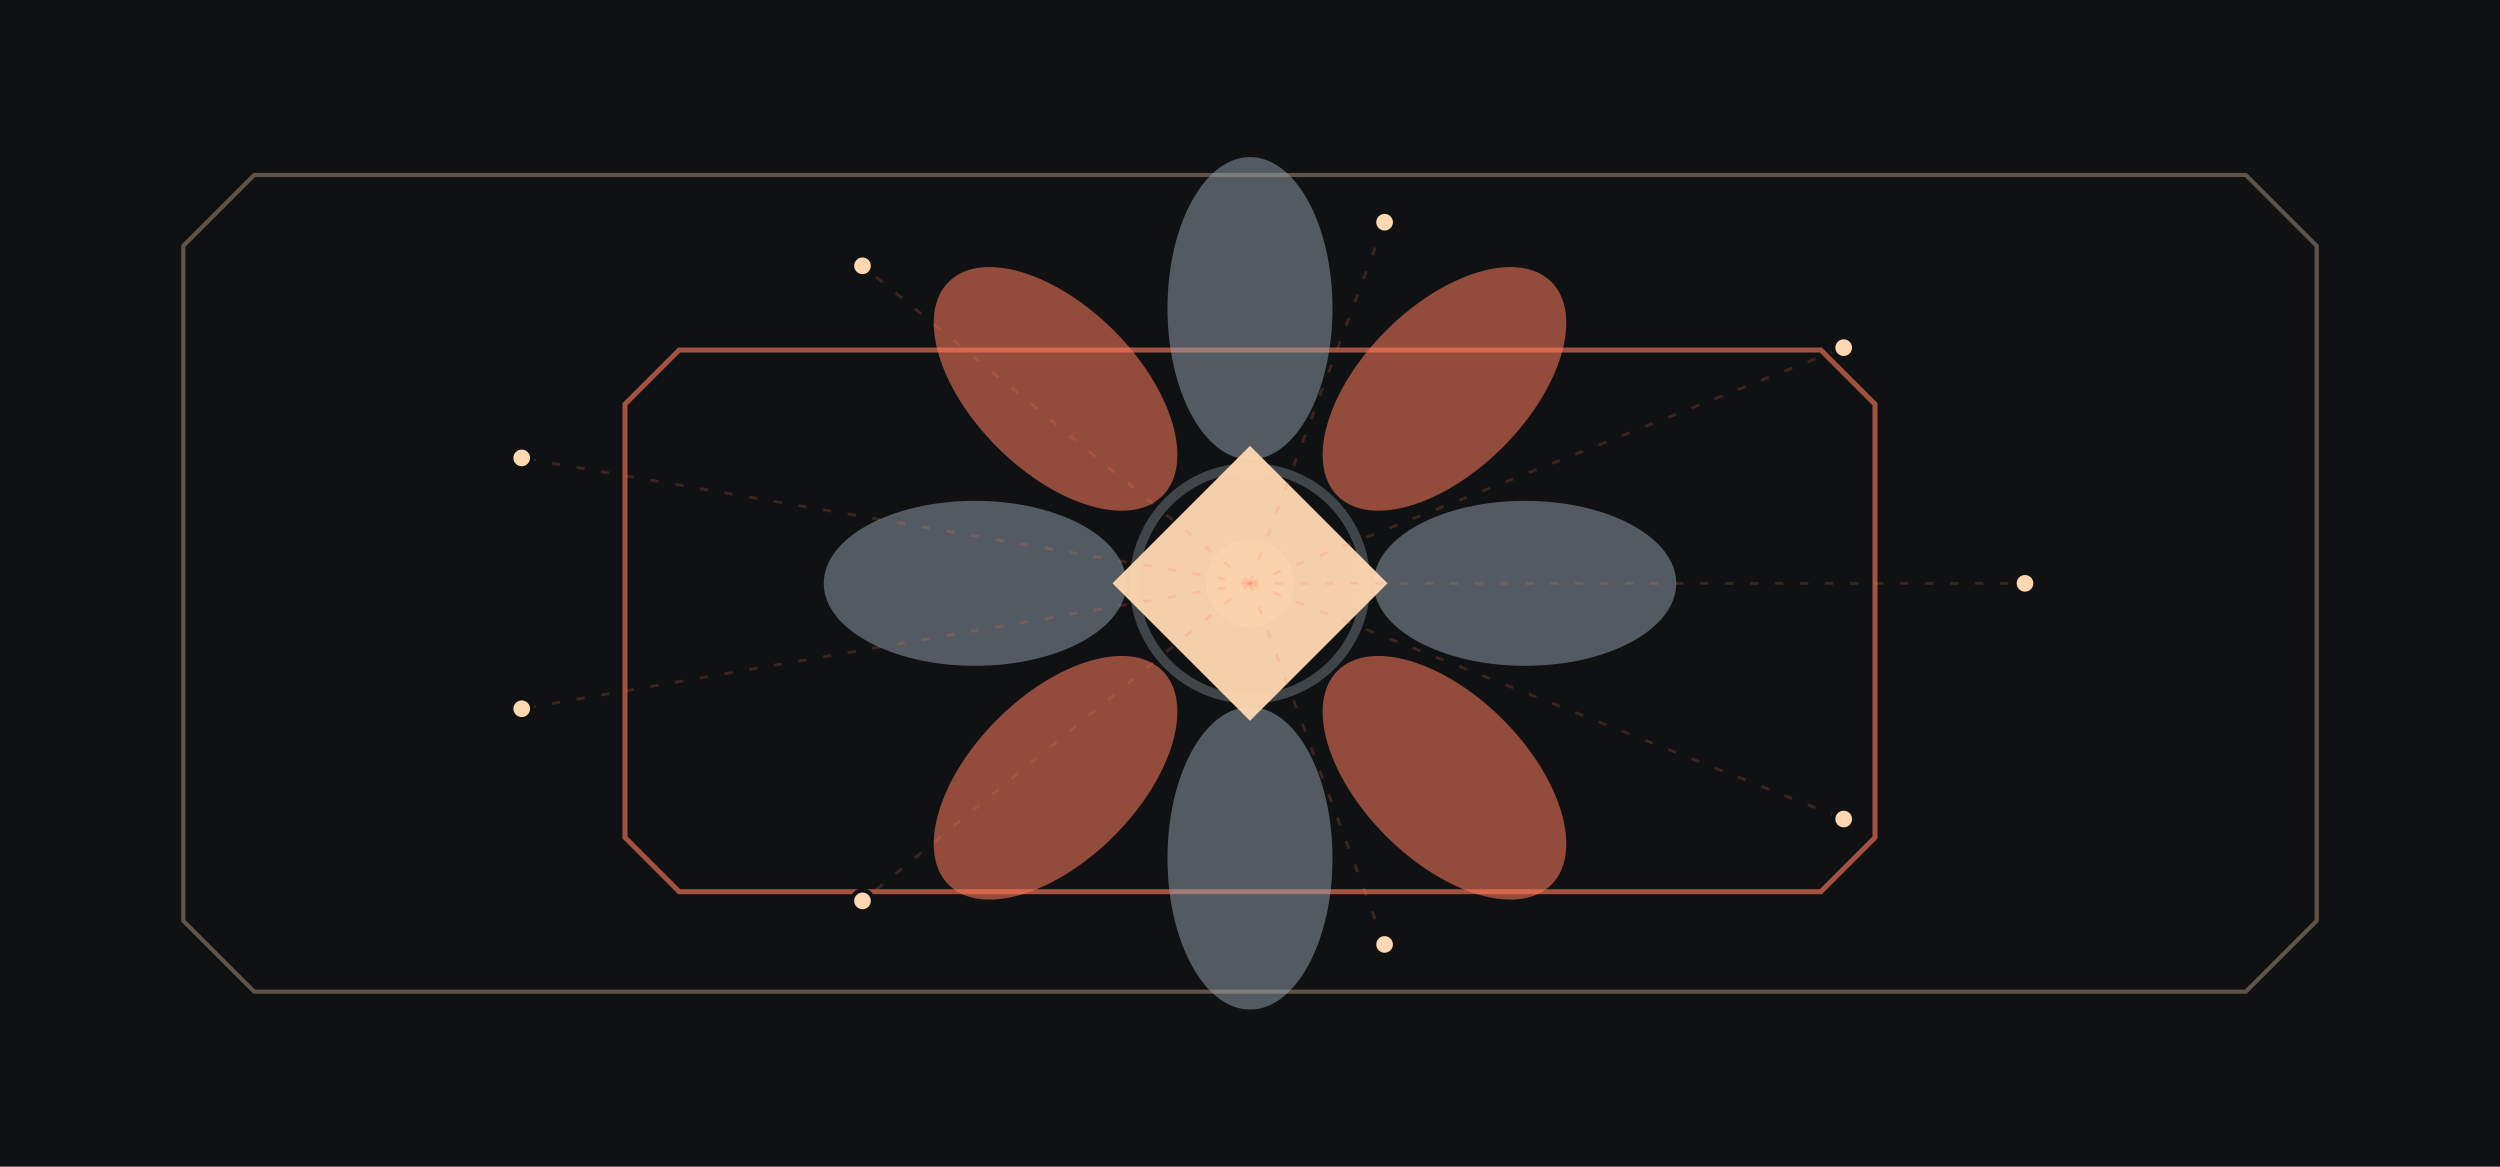
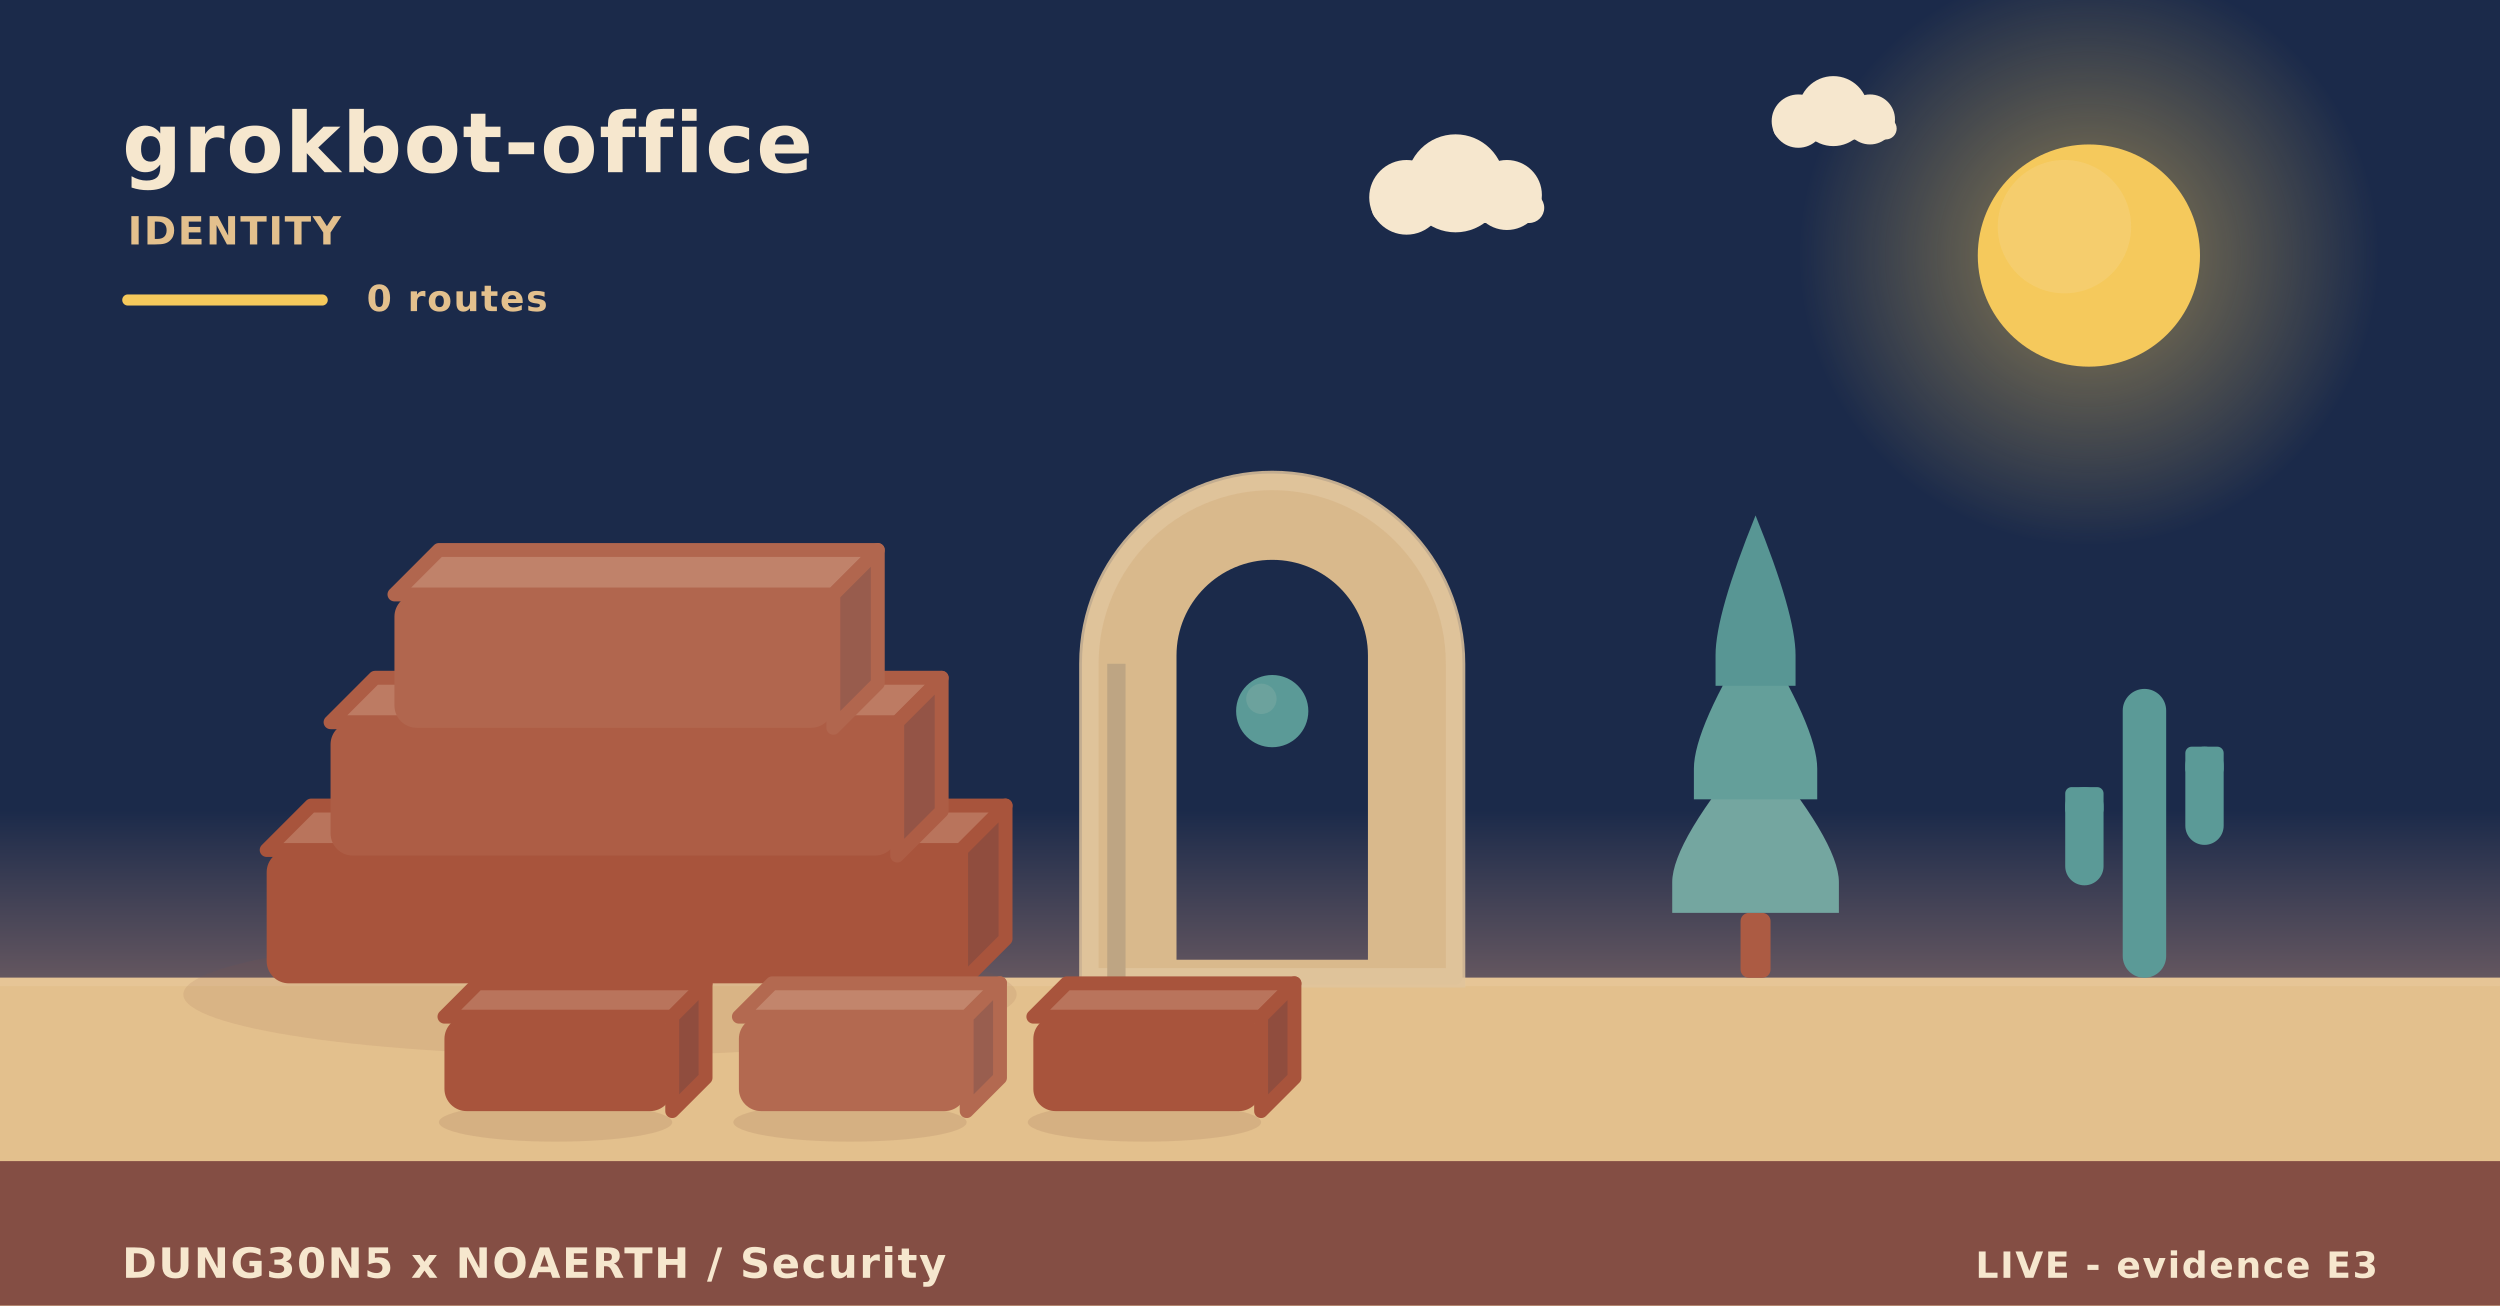
- <svg xmlns="http://www.w3.org/2000/svg" viewBox="0 0 1200 560" width="1200" height="560" role="img" aria-label="grokbot-office hero">
-   <rect width="1200" height="560" fill="#0f1113" />
-   <defs>
-     <linearGradient id="gh" x1="0" y1="0" x2="1" y2="1">
-       <stop offset="0%" stop-color="#ff7a5c" />
-       <stop offset="100%" stop-color="#9aa5b1" />
-     </linearGradient>
-   </defs>
-   <path d="M122.00,84.00 H1078.00 L1112.00,118.00 V442.00 L1078.00,476.00 H122.00 L88.00,442.00 V118.00 Z" fill="none" stroke="rgba(255,216,177,0.420)" stroke-width="2.00" opacity="0.80" />
-   <path d="M326.00,168.00 H874.00 L900.00,194.00 V402.00 L874.00,428.00 H326.00 L300.00,402.00 V194.00 Z" fill="none" stroke="rgba(255,122,92,0.680)" stroke-width="2.40" opacity="0.90" />
-   <ellipse cx="600.00" cy="148.00" rx="39.60" ry="72.60" fill="rgba(154,165,177,0.500)" opacity="1.00" transform="rotate(0.0 600.00 148.00)" />
-   <ellipse cx="693.34" cy="186.66" rx="39.60" ry="72.60" fill="rgba(255,122,92,0.550)" opacity="1.00" transform="rotate(45.0 693.34 186.66)" />
-   <ellipse cx="732.00" cy="280.00" rx="39.60" ry="72.60" fill="rgba(154,165,177,0.500)" opacity="1.00" transform="rotate(90.0 732.00 280.00)" />
-   <ellipse cx="693.34" cy="373.34" rx="39.60" ry="72.60" fill="rgba(255,122,92,0.550)" opacity="1.00" transform="rotate(135.0 693.34 373.34)" />
-   <ellipse cx="600.00" cy="412.00" rx="39.60" ry="72.60" fill="rgba(154,165,177,0.500)" opacity="1.00" transform="rotate(180.0 600.00 412.00)" />
-   <ellipse cx="506.66" cy="373.34" rx="39.60" ry="72.60" fill="rgba(255,122,92,0.550)" opacity="1.00" transform="rotate(225.0 506.66 373.34)" />
-   <ellipse cx="468.00" cy="280.00" rx="39.60" ry="72.60" fill="rgba(154,165,177,0.500)" opacity="1.00" transform="rotate(270.0 468.00 280.00)" />
-   <ellipse cx="506.66" cy="186.66" rx="39.60" ry="72.60" fill="rgba(255,122,92,0.550)" opacity="1.00" transform="rotate(315.0 506.66 186.66)" />
-   <circle cx="600.00" cy="280.00" r="55.44" fill="none" stroke="rgba(154,165,177,0.500)" stroke-width="4.62" opacity="0.70" />
-   <circle cx="600.00" cy="280.00" r="21.12" fill="rgba(255,122,92,0.550)" opacity="1.00" />
-   <polygon points="600.00,214.00 666.00,280.00 600.00,346.00 534.00,280.00" fill="#ffd8b1" opacity="0.95" />
-   <line x1="600.00" y1="280.00" x2="972.00" y2="280.00" stroke="rgba(255,122,92,0.340)" stroke-width="1.40" opacity="0.55" stroke-dasharray="4 8" />
-   <circle cx="972.00" cy="280.00" r="5.00" fill="#ffd8b1" opacity="1.00" stroke="#0f1113" stroke-width="2.00" />
-   <line x1="600.00" y1="280.00" x2="884.97" y2="393.13" stroke="rgba(255,122,92,0.340)" stroke-width="1.40" opacity="0.55" stroke-dasharray="4 8" />
-   <circle cx="884.97" cy="393.13" r="5.00" fill="#ffd8b1" opacity="1.00" stroke="#0f1113" stroke-width="2.00" />
-   <line x1="600.00" y1="280.00" x2="664.60" y2="453.33" stroke="rgba(255,122,92,0.340)" stroke-width="1.40" opacity="0.55" stroke-dasharray="4 8" />
-   <circle cx="664.60" cy="453.33" r="5.00" fill="#ffd8b1" opacity="1.00" stroke="#0f1113" stroke-width="2.00" />
-   <line x1="600.00" y1="280.00" x2="414.00" y2="432.42" stroke="rgba(255,122,92,0.340)" stroke-width="1.40" opacity="0.55" stroke-dasharray="4 8" />
-   <circle cx="414.00" cy="432.42" r="5.00" fill="#ffd8b1" opacity="1.00" stroke="#0f1113" stroke-width="2.00" />
-   <line x1="600.00" y1="280.00" x2="250.43" y2="340.20" stroke="rgba(255,122,92,0.340)" stroke-width="1.40" opacity="0.55" stroke-dasharray="4 8" />
-   <circle cx="250.43" cy="340.20" r="5.00" fill="#ffd8b1" opacity="1.00" stroke="#0f1113" stroke-width="2.00" />
-   <line x1="600.00" y1="280.00" x2="250.43" y2="219.80" stroke="rgba(255,122,92,0.340)" stroke-width="1.40" opacity="0.55" stroke-dasharray="4 8" />
-   <circle cx="250.43" cy="219.80" r="5.00" fill="#ffd8b1" opacity="1.00" stroke="#0f1113" stroke-width="2.00" />
-   <line x1="600.00" y1="280.00" x2="414.00" y2="127.58" stroke="rgba(255,122,92,0.340)" stroke-width="1.40" opacity="0.55" stroke-dasharray="4 8" />
-   <circle cx="414.00" cy="127.58" r="5.00" fill="#ffd8b1" opacity="1.00" stroke="#0f1113" stroke-width="2.00" />
-   <line x1="600.00" y1="280.00" x2="664.60" y2="106.67" stroke="rgba(255,122,92,0.340)" stroke-width="1.40" opacity="0.55" stroke-dasharray="4 8" />
-   <circle cx="664.60" cy="106.67" r="5.00" fill="#ffd8b1" opacity="1.00" stroke="#0f1113" stroke-width="2.00" />
-   <line x1="600.00" y1="280.00" x2="884.97" y2="166.87" stroke="rgba(255,122,92,0.340)" stroke-width="1.40" opacity="0.55" stroke-dasharray="4 8" />
-   <circle cx="884.97" cy="166.87" r="5.00" fill="#ffd8b1" opacity="1.00" stroke="#0f1113" stroke-width="2.00" />
+ <svg xmlns="http://www.w3.org/2000/svg" width="900" height="470" viewBox="0 0 900 470" role="img" aria-label="grokbot-office - identity">
+   <linearGradient id="skyh" x1="0" y1="0" x2="0" y2="1">
+     <stop offset="0" stop-color="#1b2a4a" />
+     <stop offset="0.62" stop-color="#1b2a4a" />
+     <stop offset="1" stop-color="#f3ad8a" />
+   </linearGradient>
+   <rect width="900" height="470" fill="url(#skyh)" />
+   <radialGradient id="sunh">
+     <stop offset="0.35" stop-color="#f5c95c" stop-opacity="0.34" />
+     <stop offset="1" stop-color="#f5c95c" stop-opacity="0" />
+   </radialGradient>
+   <circle cx="752" cy="92" r="104" fill="url(#sunh)" />
+   <circle cx="752" cy="92" r="40" fill="#f5c95c" />
+   <circle cx="743.2" cy="81.6" r="24" fill="#f5d27e" opacity="0.5" />
+   <g>
+     <circle cx="524" cy="66" r="17.64" fill="#f6e7ce" />
+     <circle cx="506.36" cy="71.04" r="13.44" fill="#f6e7ce" />
+     <circle cx="542.48" cy="70.2" r="12.6" fill="#f6e7ce" />
+     <rect x="493.76" y="69.36" width="62.16" height="10.92" rx="5.46" fill="#f6e7ce" />
+   </g>
+   <g>
+     <circle cx="660" cy="40" r="12.6" fill="#f6e7ce" />
+     <circle cx="647.4" cy="43.6" r="9.6" fill="#f6e7ce" />
+     <circle cx="673.2" cy="43" r="9" fill="#f6e7ce" />
+     <rect x="638.4" y="42.4" width="44.4" height="7.8" rx="3.9" fill="#f6e7ce" />
+   </g>
+   <rect x="0" y="352" width="900" height="118" fill="#e3c08d" />
+   <rect x="0" y="352" width="900" height="3" fill="#e6c596" />
+   <text x="44" y="62" font-family="Verdana,DejaVu Sans,sans-serif" font-size="30" font-weight="700" letter-spacing="0.6" fill="#f6e7ce" text-anchor="start">grokbot-office</text>
+   <text x="46" y="88" font-family="Verdana,DejaVu Sans,sans-serif" font-size="14" font-weight="700" letter-spacing="0.6" fill="#e3c08d" text-anchor="start">IDENTITY</text>
+   <rect x="44" y="106" width="74" height="4" rx="2" fill="#f5c95c" />
+   <text x="132" y="112" font-family="Verdana,DejaVu Sans,sans-serif" font-size="13" font-weight="700" letter-spacing="0.6" fill="#e3c08d" text-anchor="start">0 routes</text>
+   <ellipse cx="216" cy="358" rx="150" ry="22" fill="rgba(138,90,68,0.11)" />
+   <path d="M96,306 L346,306 L362,290 L112,290 Z" fill="#b9745c" stroke="#a8543c" stroke-width="5" stroke-linejoin="round" />
+   <path d="M346,306 L362,290 L362,338 L346,354 Z" fill="#904d3e" stroke="#a8543c" stroke-width="5" stroke-linejoin="round" />
+   <rect x="96" y="306" width="250" height="48" rx="8" fill="#a8543c" />
+   <path d="M119,260 L323,260 L339,244 L135,244 Z" fill="#bd7b63" stroke="#ad5d45" stroke-width="5" stroke-linejoin="round" />
+   <path d="M323,260 L339,244 L339,292 L323,308 Z" fill="#945446" stroke="#ad5d45" stroke-width="5" stroke-linejoin="round" />
+   <rect x="119" y="260" width="204" height="48" rx="8" fill="#ad5d45" />
+   <path d="M142,214 L300,214 L316,198 L158,198 Z" fill="#c0826a" stroke="#b1664e" stroke-width="5" stroke-linejoin="round" />
+   <path d="M300,214 L316,198 L316,246 L300,262 Z" fill="#985c4d" stroke="#b1664e" stroke-width="5" stroke-linejoin="round" />
+   <rect x="142" y="214" width="158" height="48" rx="8" fill="#b1664e" />
+   <path d="M392,352 L392,238.96 A66,66 0 0 1 524,238.96 L524,352 Z M421.04,348 L421.04,236 A36.96,36.96 0 0 1 494.96,236 L494.96,348 Z" fill="#d9b98c" fill-rule="evenodd" stroke="#d9b98c" stroke-width="5" stroke-linejoin="round" />
+   <path d="M392,352 L392,238.96 A66,66 0 0 1 524,238.96 L524,352 Z" fill="none" stroke="#e0c49c" stroke-width="7" stroke-linecap="round" opacity="0.85" />
+   <rect x="398.6" y="238.96" width="6.6" height="113.04" fill="#bea583" />
+   <circle cx="458" cy="256" r="13" fill="#5b9a97" />
+   <circle cx="454.1" cy="251.58" r="5.46" fill="#7aa9a2" opacity="0.55" />
+   <rect x="626.6" y="328.64" width="10.8" height="23.36" rx="3" fill="#ac5b43" />
+   <path d="M632,267.32 Q602,302.89 602,317.6 Q602,328.64 602,328.64 L662,328.64 Q662,328.64 662,317.6 Q662,302.89 632,267.32 Z" fill="#74a6a0" />
+   <path d="M632,226.44 Q609.8,262.01 609.8,276.72 Q609.8,287.76 609.8,287.76 L654.2,287.76 Q654.2,287.76 654.2,276.72 Q654.2,262.01 632,226.44 Z" fill="#649f9a" />
+   <path d="M632,185.56 Q617.6,221.13 617.6,235.84 Q617.6,246.88 617.6,246.88 L646.4,246.88 Q646.4,246.88 646.4,235.84 Q646.4,221.13 632,185.56 Z" fill="#589694" />
+   <rect x="764.18" y="248" width="15.64" height="104" rx="7.82" fill="#5b9a97" />
+   <rect x="743.48" y="283.36" width="13.8" height="35.36" rx="6.9" fill="#5b9a97" />
+   <rect x="743.48" y="283.36" width="13.8" height="10.4" rx="2.3" fill="#5b9a97" />
+   <rect x="786.72" y="268.8" width="13.8" height="35.36" rx="6.9" fill="#5b9a97" />
+   <rect x="786.72" y="268.8" width="13.8" height="10.4" rx="2.3" fill="#5b9a97" />
+   <ellipse cx="200" cy="404" rx="42" ry="7" fill="rgba(138,90,68,0.15)" />
+   <path d="M160,366 L242,366 L254,354 L172,354 Z" fill="#b9745c" stroke="#a8543c" stroke-width="5" stroke-linejoin="round" />
+   <path d="M242,366 L254,354 L254,388 L242,400 Z" fill="#904d3e" stroke="#a8543c" stroke-width="5" stroke-linejoin="round" />
+   <rect x="160" y="366" width="82" height="34" rx="8" fill="#a8543c" />
+   <ellipse cx="306" cy="404" rx="42" ry="7" fill="rgba(138,90,68,0.15)" />
+   <path d="M266,366 L348,366 L360,354 L278,354 Z" fill="#c2856c" stroke="#b36950" stroke-width="5" stroke-linejoin="round" />
+   <path d="M348,366 L360,354 L360,388 L348,400 Z" fill="#995e4f" stroke="#b36950" stroke-width="5" stroke-linejoin="round" />
+   <rect x="266" y="366" width="82" height="34" rx="8" fill="#b36950" />
+   <ellipse cx="412" cy="404" rx="42" ry="7" fill="rgba(138,90,68,0.15)" />
+   <path d="M372,366 L454,366 L466,354 L384,354 Z" fill="#b9745c" stroke="#a8543c" stroke-width="5" stroke-linejoin="round" />
+   <path d="M454,366 L466,354 L466,388 L454,400 Z" fill="#904d3e" stroke="#a8543c" stroke-width="5" stroke-linejoin="round" />
+   <rect x="372" y="366" width="82" height="34" rx="8" fill="#a8543c" />
+   <rect x="0" y="418" width="900" height="52" rx="0" fill="#7e4740" opacity="0.94" />
+   <text x="44" y="460" font-family="Verdana,DejaVu Sans,sans-serif" font-size="15" font-weight="700" letter-spacing="0.6" fill="#f6e7ce" text-anchor="start">DUNG30N5 x NOAERTH  /  Security</text>
+   <text x="856" y="460" font-family="Verdana,DejaVu Sans,sans-serif" font-size="13" font-weight="700" letter-spacing="0.6" fill="#f6e7ce" text-anchor="end">LIVE  -  evidence E3</text>
</svg>
